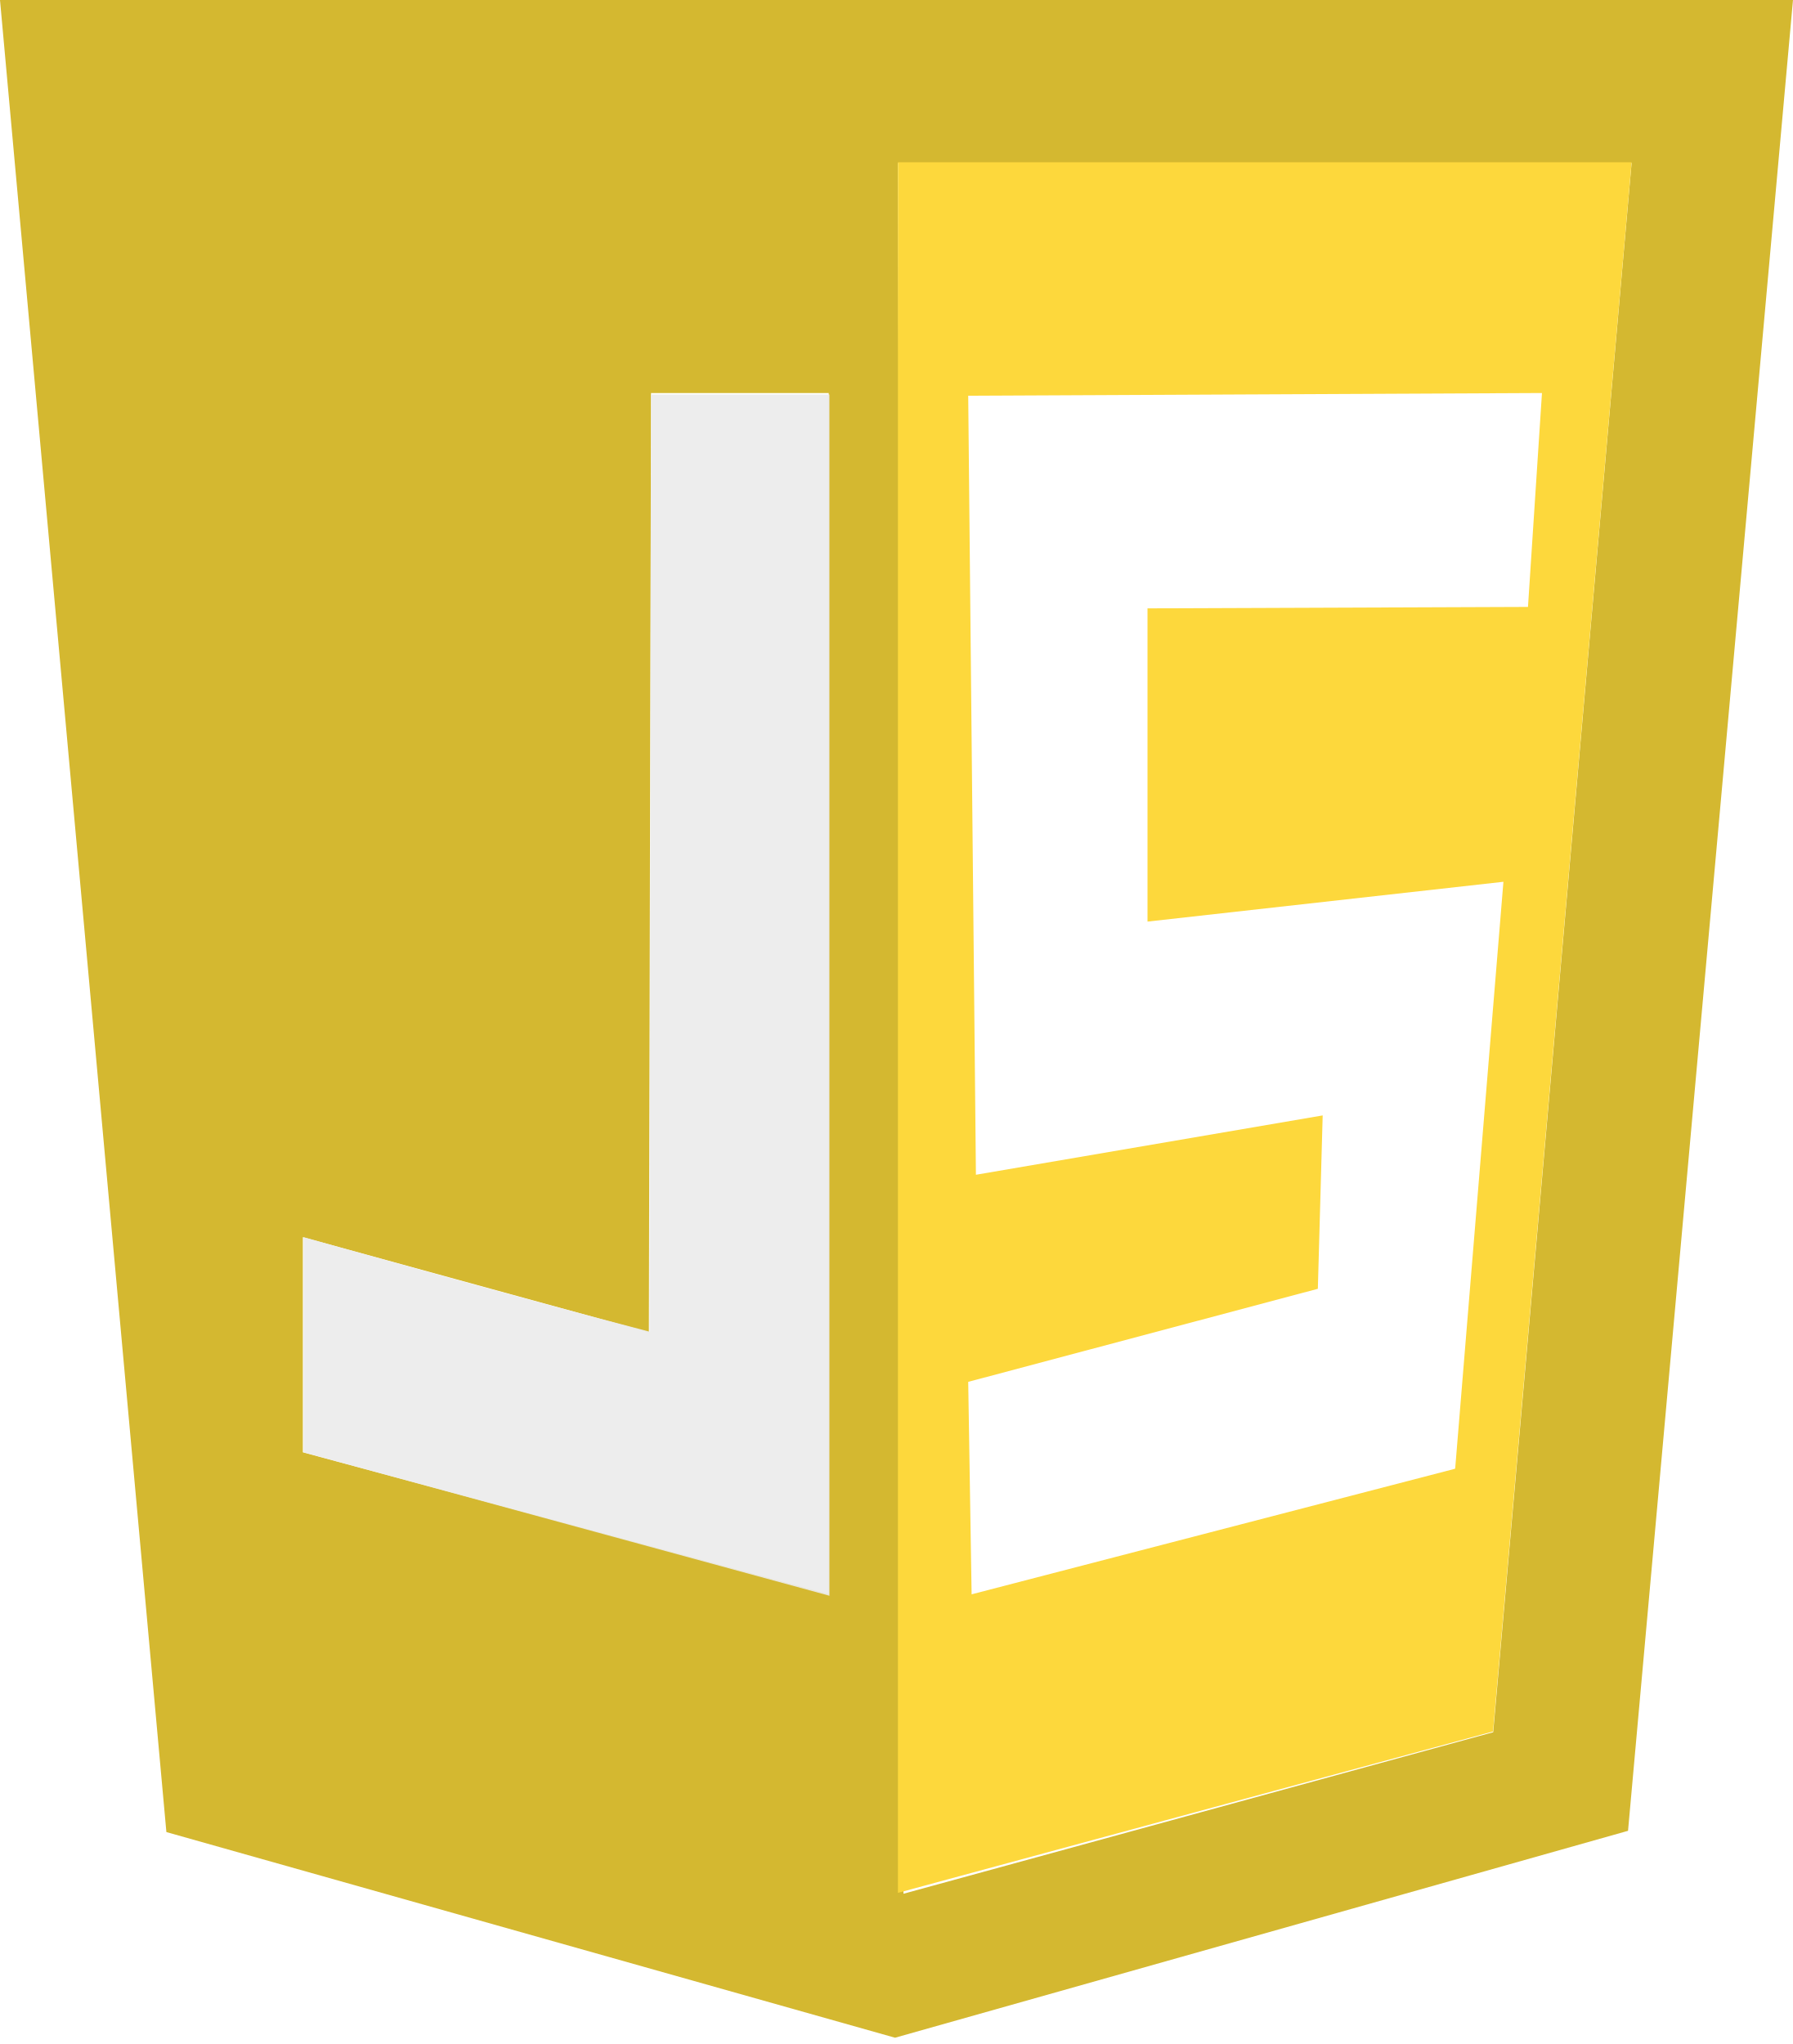
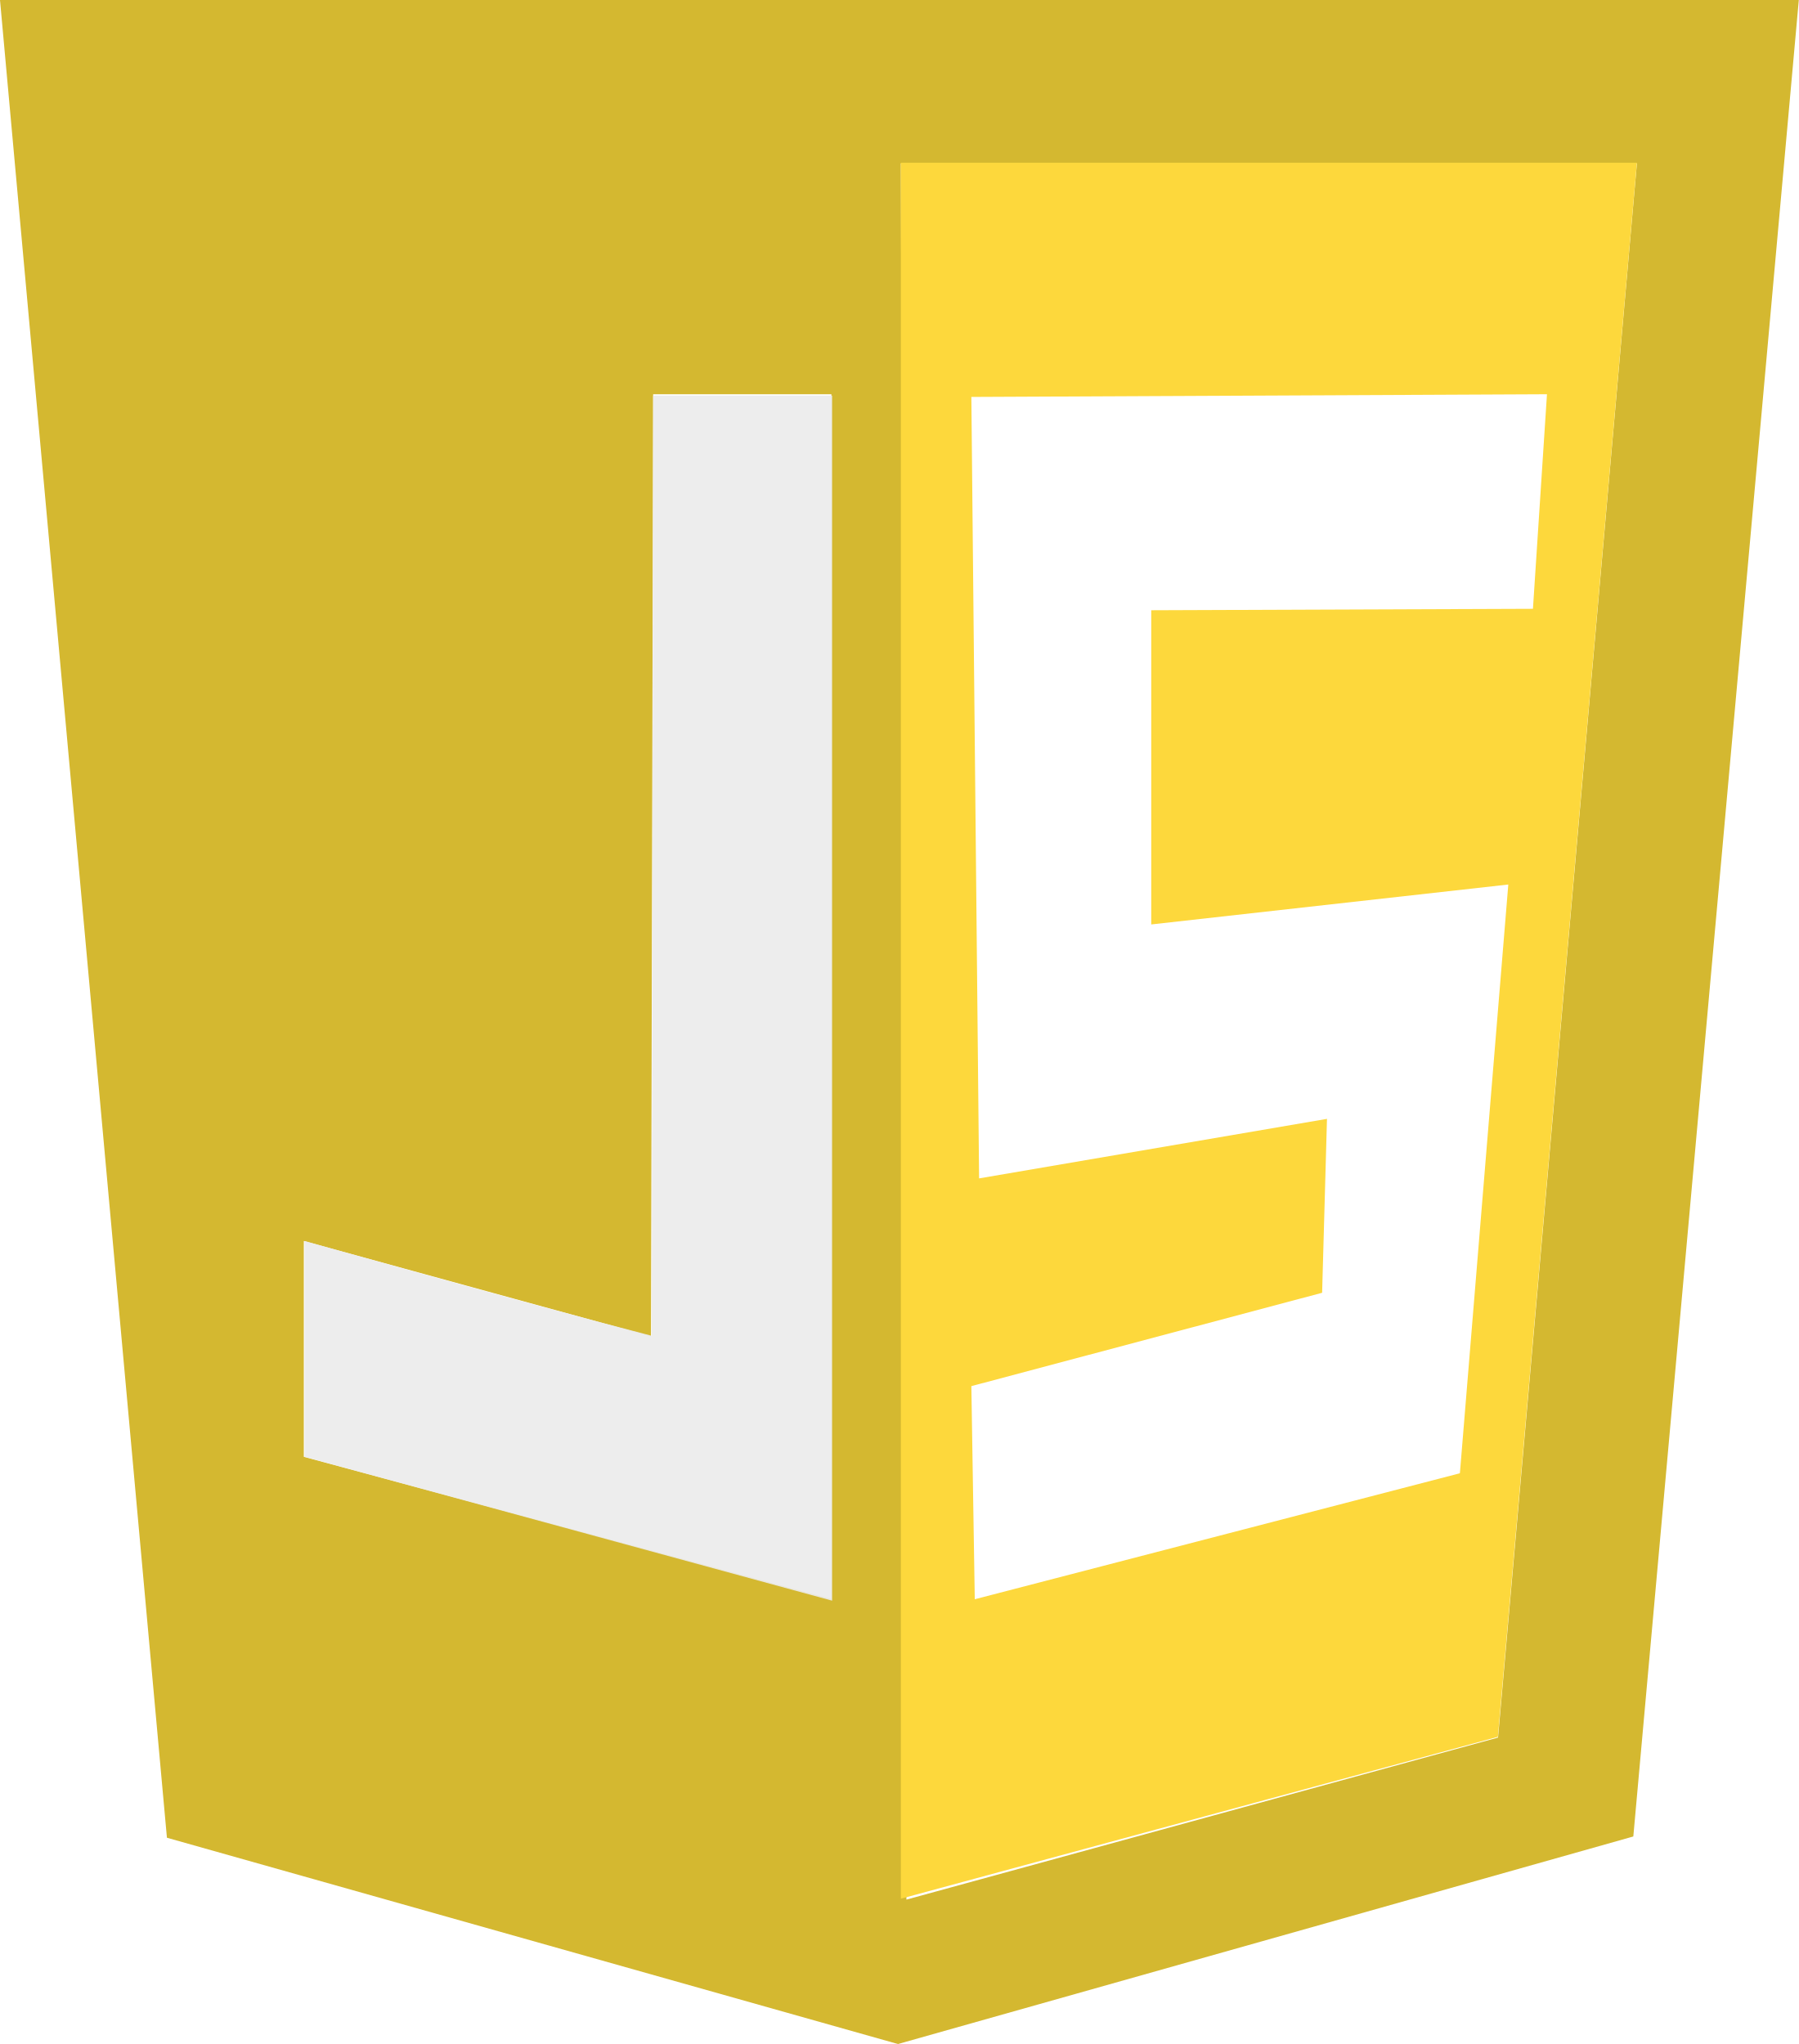
- <svg xmlns="http://www.w3.org/2000/svg" width="100px" height="114px" viewBox="0 0 100 114" version="1.1">
-   <defs />
+ <svg id="javascript">
  <g id="Page-1" stroke="none" stroke-width="1" fill="none" fill-rule="evenodd">
-     <g id="javascript" fill-rule="nonzero">
+     <g fill-rule="nonzero">
      <path d="M9.28,102.18 L0,0 L100,0 L90.8,102.11 L49.92,113.65 L9.28,102.18 Z M83.28,96.61 L91,9.09 L50.08,9.09 L50.39,105.62 L83.28,96.61 Z M46.28,21.92 L36.31,21.92 L36.19,74.3 L16.89,69 L16.89,81 L46.22,88.91 L46.22,21.91 L46.28,21.92 Z" id="path5113" fill="#D4B830" />
      <path d="M43,88 C41.71,87.61 35.36,85.89 28.88,84.14 L17.12,80.93 L17.12,75 C17.12,69.23 17.12,69.11 17.71,69.3 C18.02,69.42 22.31,70.59 27.22,71.96 L36.15,74.41 L36.23,48.28 L36.31,22.15 L46.06,22.15 L46.06,55.42 C46.06,81.83 45.98,88.65 45.71,88.65 C45.44,88.65 44.27,88.3 43,88 Z" id="path5159" fill-opacity="0" fill="#EBEBEB" opacity="0.99" />
      <path d="M16.93,81 L16.93,69 C16.93,69 29.25,72.47 36.23,74.27 L36.31,22 L46.26,22 L46.26,89 L16.93,81 Z" id="path5157" fill-opacity="0.92" fill="#EBEBEB" opacity="0.99" />
      <path d="M50.08,9.05 L91,9.05 L83.27,96.57 L50.08,105.57 L50.08,9.05 Z M81.16,81.9 L83.85,49.18 L64,51.4 L64,33.93 L85.22,33.85 L86,21.92 L54,22.07 L54.43,65.52 L73.77,62.21 L73.5,71.88 L54,77.07 L54.19,88.92 L81.14,81.92 L81.16,81.9 Z" id="path5117" fill="#FDD83C" />
    </g>
  </g>
</svg>
